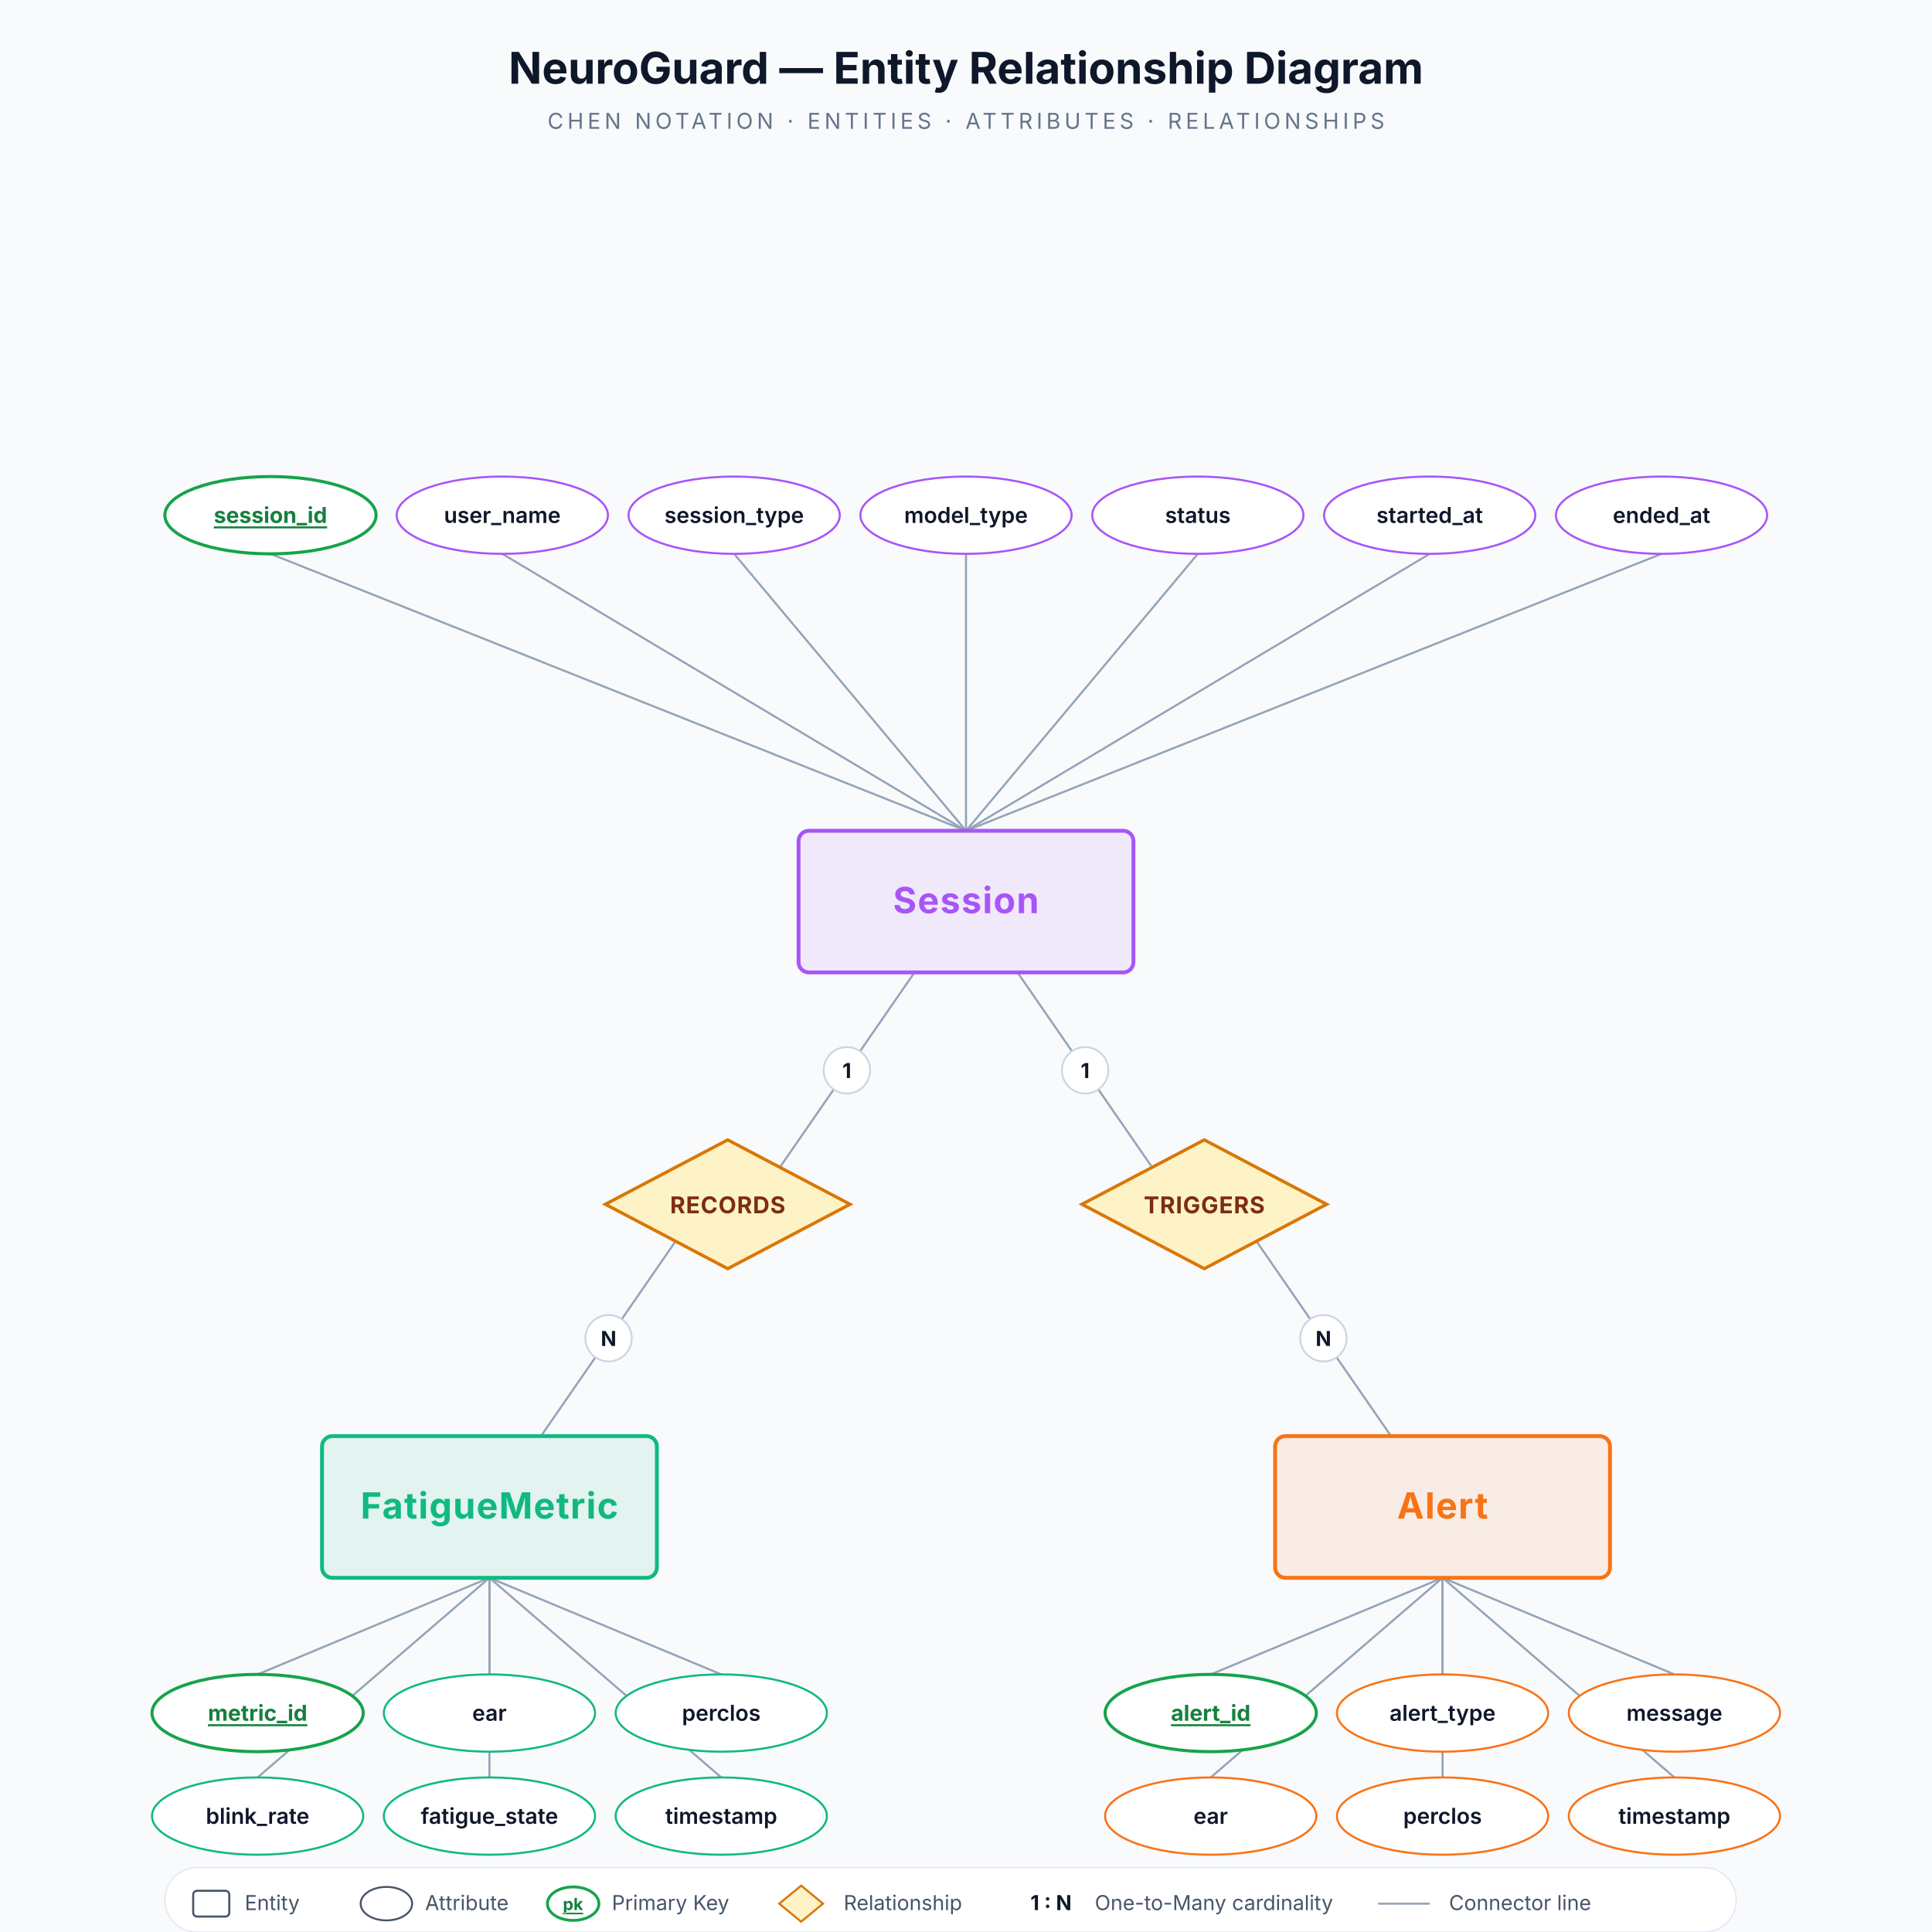
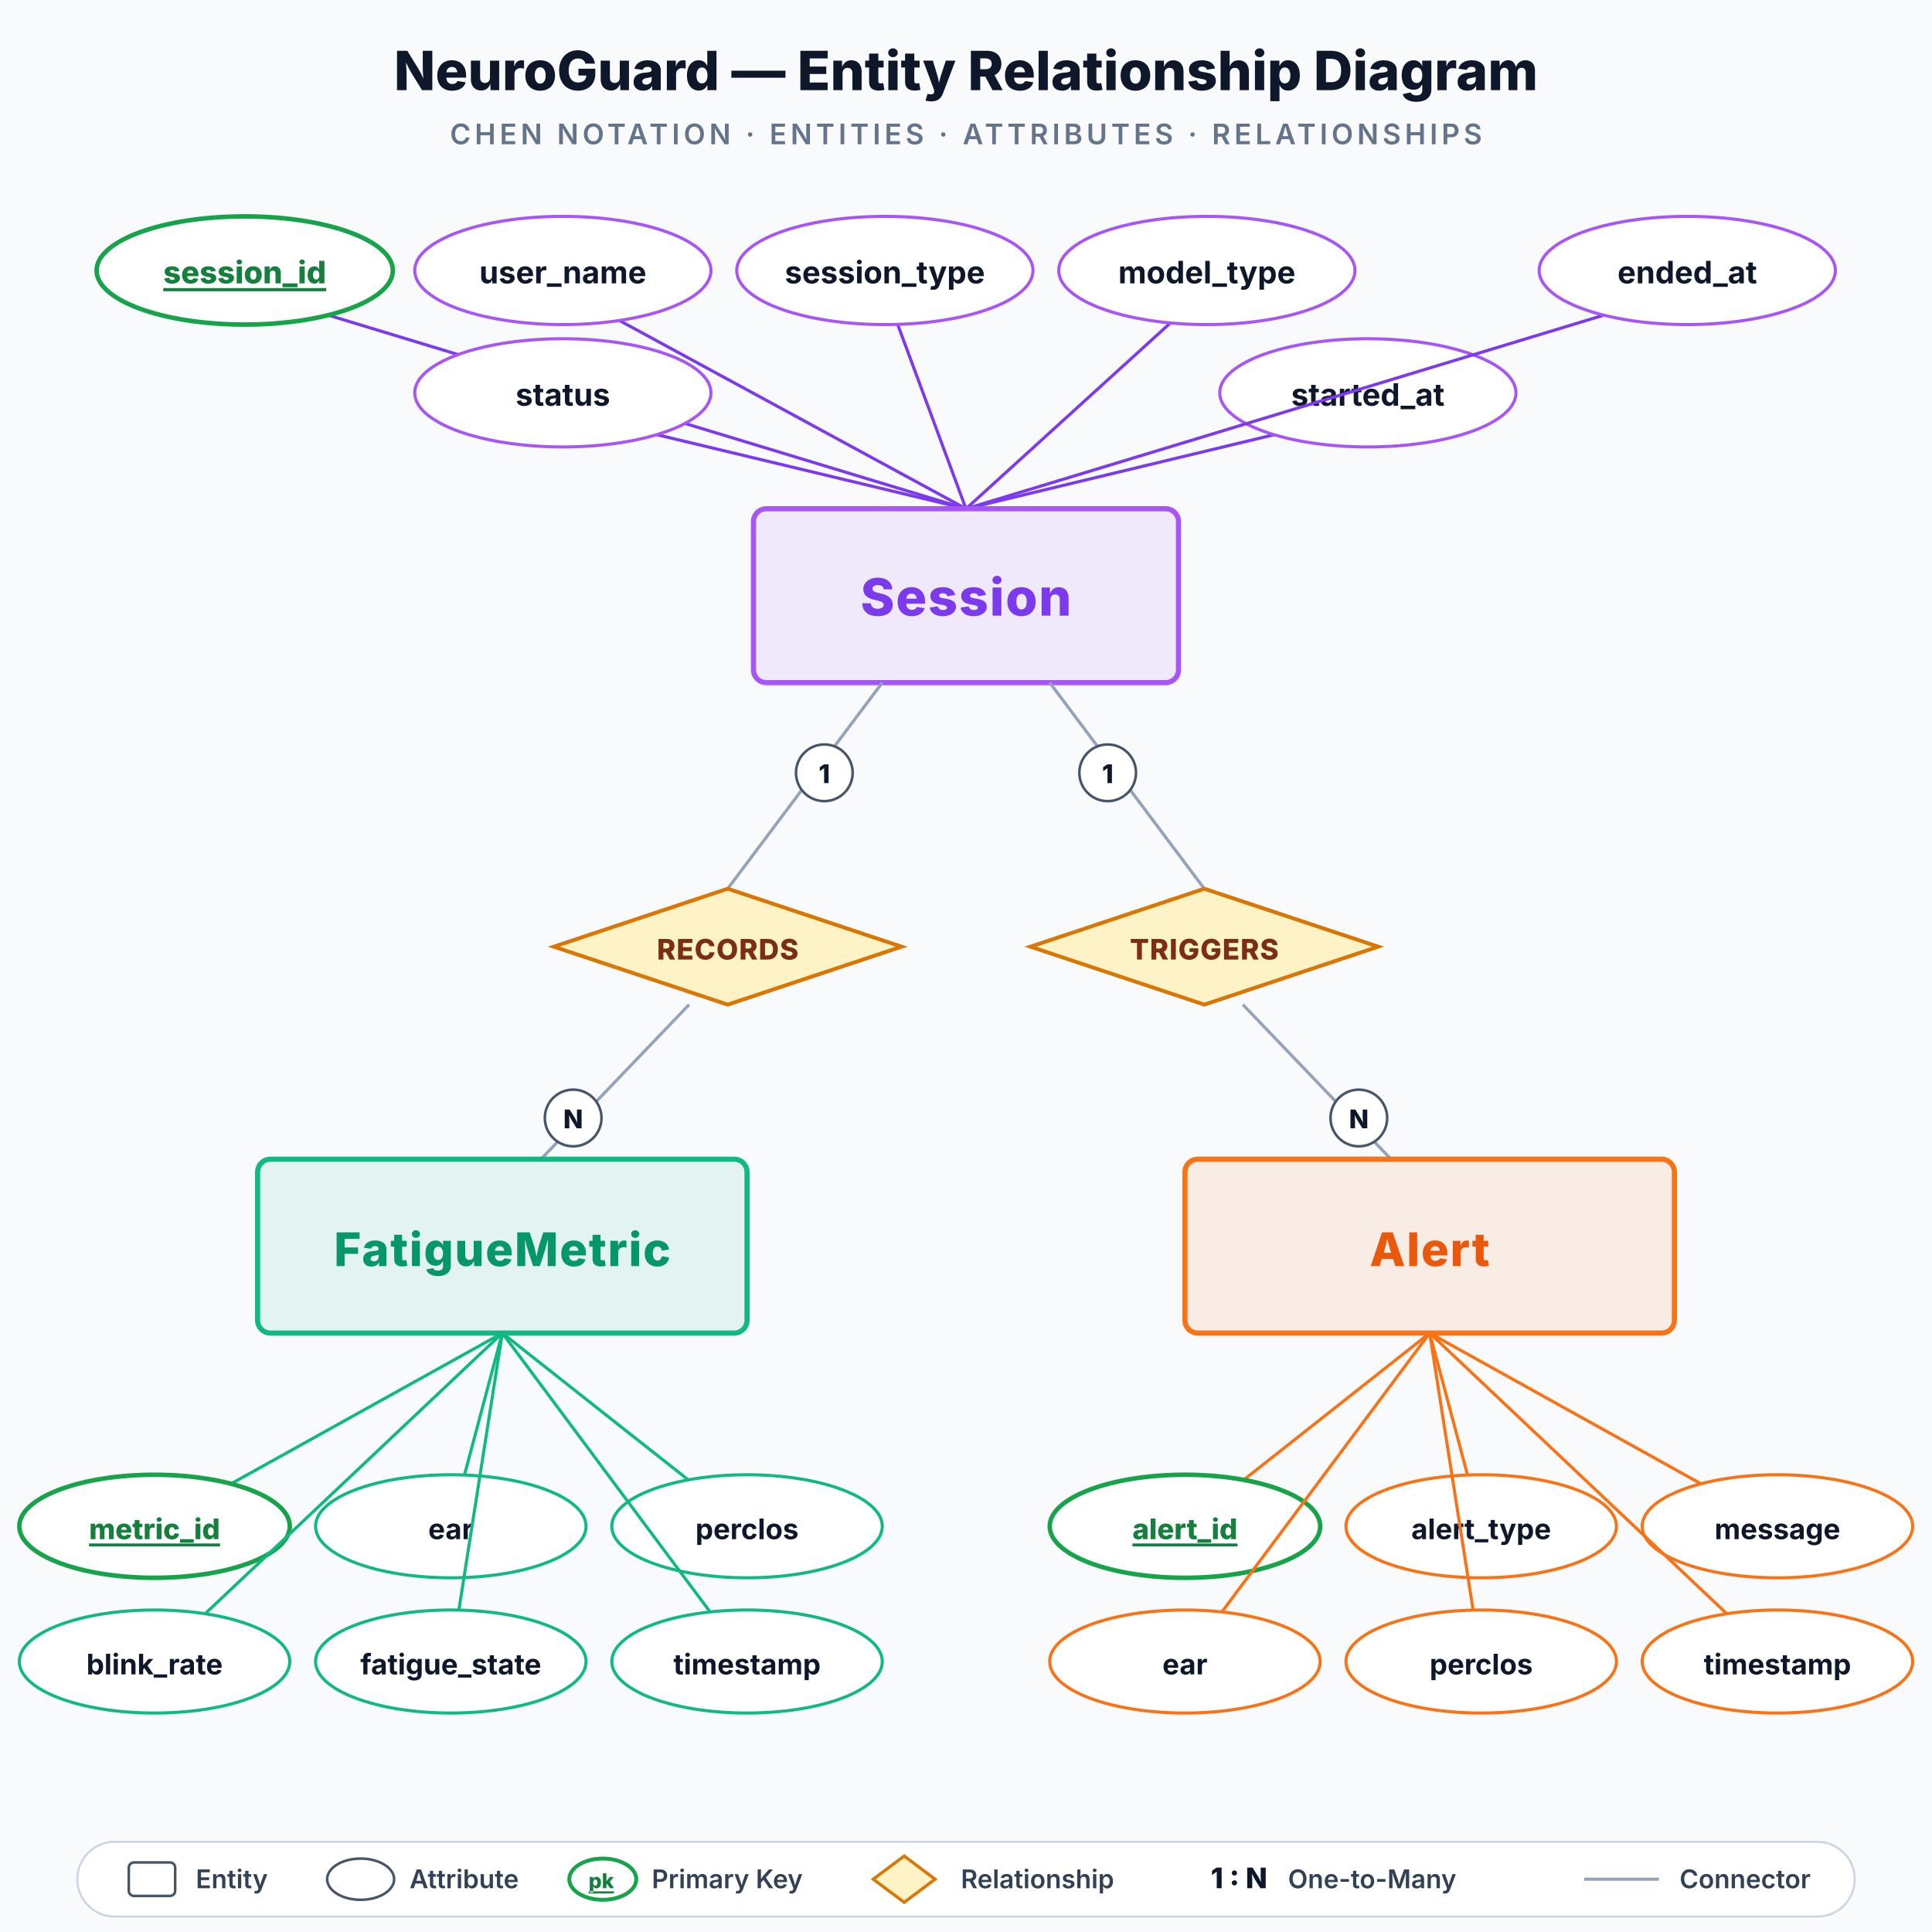
<svg xmlns="http://www.w3.org/2000/svg" viewBox="0 0 1500 1500" font-family="'Inter', system-ui, sans-serif">
  <rect width="1500" height="1500" fill="#f8fafc" />
-   <text x="750" y="65" text-anchor="middle" font-size="34" font-weight="700" fill="#0f172a">NeuroGuard — Entity Relationship Diagram</text>
-   <text x="750" y="100" text-anchor="middle" font-size="17" fill="#64748b" letter-spacing="3">CHEN NOTATION · ENTITIES · ATTRIBUTES · RELATIONSHIPS</text>
-   <line x1="210" y1="430" x2="750" y2="645" stroke="#94a3b8" stroke-width="1.6" />
-   <line x1="390" y1="430" x2="750" y2="645" stroke="#94a3b8" stroke-width="1.6" />
-   <line x1="570" y1="430" x2="750" y2="645" stroke="#94a3b8" stroke-width="1.6" />
-   <line x1="750" y1="430" x2="750" y2="645" stroke="#94a3b8" stroke-width="1.6" />
-   <line x1="930" y1="430" x2="750" y2="645" stroke="#94a3b8" stroke-width="1.6" />
-   <line x1="1110" y1="430" x2="750" y2="645" stroke="#94a3b8" stroke-width="1.6" />
-   <line x1="1290" y1="430" x2="750" y2="645" stroke="#94a3b8" stroke-width="1.6" />
-   <line x1="200" y1="1300" x2="380" y2="1225" stroke="#94a3b8" stroke-width="1.6" />
-   <line x1="380" y1="1300" x2="380" y2="1225" stroke="#94a3b8" stroke-width="1.6" />
-   <line x1="560" y1="1300" x2="380" y2="1225" stroke="#94a3b8" stroke-width="1.6" />
-   <line x1="200" y1="1380" x2="380" y2="1225" stroke="#94a3b8" stroke-width="1.6" />
-   <line x1="380" y1="1380" x2="380" y2="1225" stroke="#94a3b8" stroke-width="1.6" />
-   <line x1="560" y1="1380" x2="380" y2="1225" stroke="#94a3b8" stroke-width="1.6" />
-   <line x1="940" y1="1300" x2="1120" y2="1225" stroke="#94a3b8" stroke-width="1.6" />
-   <line x1="1120" y1="1300" x2="1120" y2="1225" stroke="#94a3b8" stroke-width="1.6" />
-   <line x1="1300" y1="1300" x2="1120" y2="1225" stroke="#94a3b8" stroke-width="1.6" />
-   <line x1="940" y1="1380" x2="1120" y2="1225" stroke="#94a3b8" stroke-width="1.6" />
-   <line x1="1120" y1="1380" x2="1120" y2="1225" stroke="#94a3b8" stroke-width="1.6" />
-   <line x1="1300" y1="1380" x2="1120" y2="1225" stroke="#94a3b8" stroke-width="1.6" />
-   <line x1="710" y1="755" x2="605" y2="907" stroke="#94a3b8" stroke-width="1.6" />
-   <line x1="525" y1="963" x2="420" y2="1115" stroke="#94a3b8" stroke-width="1.6" />
-   <line x1="790" y1="755" x2="895" y2="907" stroke="#94a3b8" stroke-width="1.6" />
-   <line x1="975" y1="963" x2="1080" y2="1115" stroke="#94a3b8" stroke-width="1.6" />
+   <text x="750" y="70" text-anchor="middle" font-size="42" font-weight="800" fill="#0f172a">NeuroGuard — Entity Relationship Diagram</text>
+   <text x="750" y="112" text-anchor="middle" font-size="22" fill="#64748b" letter-spacing="3" font-weight="600">CHEN NOTATION  ·  ENTITIES  ·  ATTRIBUTES  ·  RELATIONSHIPS</text>
  <g>
-     <circle cx="657.5" cy="831" r="18" fill="#ffffff" stroke="#cbd5e1" stroke-width="1.4" />
-     <text x="657.5" y="837" text-anchor="middle" font-size="16" font-weight="700" fill="#0f172a">1</text>
+     <line x1="190" y1="225" x2="750" y2="395" stroke="#7c3aed" stroke-width="2.4" />
+     <ellipse cx="190" cy="210" rx="115" ry="42" fill="#ffffff" stroke="#16a34a" stroke-width="3.5" />
+     <text x="190" y="220" text-anchor="middle" font-size="24" fill="#15803d" font-weight="800" text-decoration="underline">session_id</text>
  </g>
  <g>
-     <circle cx="472.5" cy="1039" r="18" fill="#ffffff" stroke="#cbd5e1" stroke-width="1.4" />
-     <text x="472.5" y="1045" text-anchor="middle" font-size="16" font-weight="700" fill="#0f172a">N</text>
+     <line x1="437" y1="225" x2="750" y2="395" stroke="#7c3aed" stroke-width="2.4" />
+     <ellipse cx="437" cy="210" rx="115" ry="42" fill="#ffffff" stroke="#a855f7" stroke-width="2.4" />
+     <text x="437" y="220" text-anchor="middle" font-size="24" fill="#0f172a" font-weight="700">user_name</text>
  </g>
  <g>
-     <circle cx="842.5" cy="831" r="18" fill="#ffffff" stroke="#cbd5e1" stroke-width="1.4" />
-     <text x="842.5" y="837" text-anchor="middle" font-size="16" font-weight="700" fill="#0f172a">1</text>
+     <line x1="687" y1="225" x2="750" y2="395" stroke="#7c3aed" stroke-width="2.4" />
+     <ellipse cx="687" cy="210" rx="115" ry="42" fill="#ffffff" stroke="#a855f7" stroke-width="2.4" />
+     <text x="687" y="220" text-anchor="middle" font-size="24" fill="#0f172a" font-weight="700">session_type</text>
  </g>
  <g>
-     <circle cx="1027.5" cy="1039" r="18" fill="#ffffff" stroke="#cbd5e1" stroke-width="1.4" />
-     <text x="1027.5" y="1045" text-anchor="middle" font-size="16" font-weight="700" fill="#0f172a">N</text>
+     <line x1="937" y1="225" x2="750" y2="395" stroke="#7c3aed" stroke-width="2.4" />
+     <ellipse cx="937" cy="210" rx="115" ry="42" fill="#ffffff" stroke="#a855f7" stroke-width="2.4" />
+     <text x="937" y="220" text-anchor="middle" font-size="24" fill="#0f172a" font-weight="700">model_type</text>
  </g>
  <g>
-     <rect x="620" y="645" width="260" height="110" rx="8" fill="#a855f7" opacity="0.10" />
-     <rect x="620" y="645" width="260" height="110" rx="8" fill="none" stroke="#a855f7" stroke-width="3" />
-     <text x="750" y="709" text-anchor="middle" font-size="28" font-weight="700" fill="#a855f7" letter-spacing="0.8">Session</text>
+     <line x1="437" y1="320" x2="750" y2="395" stroke="#7c3aed" stroke-width="2.4" />
+     <ellipse cx="437" cy="305" rx="115" ry="42" fill="#ffffff" stroke="#a855f7" stroke-width="2.4" />
+     <text x="437" y="315" text-anchor="middle" font-size="24" fill="#0f172a" font-weight="700">status</text>
  </g>
  <g>
-     <rect x="250" y="1115" width="260" height="110" rx="8" fill="#10b981" opacity="0.10" />
-     <rect x="250" y="1115" width="260" height="110" rx="8" fill="none" stroke="#10b981" stroke-width="3" />
-     <text x="380" y="1179" text-anchor="middle" font-size="28" font-weight="700" fill="#10b981" letter-spacing="0.8">FatigueMetric</text>
+     <line x1="1062" y1="320" x2="750" y2="395" stroke="#7c3aed" stroke-width="2.4" />
+     <ellipse cx="1062" cy="305" rx="115" ry="42" fill="#ffffff" stroke="#a855f7" stroke-width="2.4" />
+     <text x="1062" y="315" text-anchor="middle" font-size="24" fill="#0f172a" font-weight="700">started_at</text>
  </g>
  <g>
-     <rect x="990" y="1115" width="260" height="110" rx="8" fill="#f97316" opacity="0.10" />
-     <rect x="990" y="1115" width="260" height="110" rx="8" fill="none" stroke="#f97316" stroke-width="3" />
-     <text x="1120" y="1179" text-anchor="middle" font-size="28" font-weight="700" fill="#f97316" letter-spacing="0.8">Alert</text>
+     <line x1="1310" y1="225" x2="750" y2="395" stroke="#7c3aed" stroke-width="2.4" />
+     <ellipse cx="1310" cy="210" rx="115" ry="42" fill="#ffffff" stroke="#a855f7" stroke-width="2.4" />
+     <text x="1310" y="220" text-anchor="middle" font-size="24" fill="#0f172a" font-weight="700">ended_at</text>
  </g>
  <g>
-     <polygon points="565,885 660,935 565,985 470,935" fill="#fef3c7" stroke="#d97706" stroke-width="2.5" />
-     <text x="565" y="942" text-anchor="middle" font-size="18" font-weight="700" fill="#7c2d12" letter-spacing="0.5">RECORDS</text>
+     <rect x="585" y="395" width="330" height="135" rx="10" fill="#a855f7" opacity="0.10" />
+     <rect x="585" y="395" width="330" height="135" rx="10" fill="none" stroke="#a855f7" stroke-width="4" />
+     <text x="750" y="478" text-anchor="middle" font-size="40" font-weight="800" fill="#7c3aed" letter-spacing="1">Session</text>
+   </g>
+   <line x1="685" y1="530" x2="565" y2="690" stroke="#94a3b8" stroke-width="2.4" />
+   <g>
+     <circle cx="640" cy="600" r="22" fill="#ffffff" stroke="#475569" stroke-width="2" />
+     <text x="640" y="608" text-anchor="middle" font-size="20" font-weight="800" fill="#0f172a">1</text>
+   </g>
+   <line x1="535" y1="780" x2="420" y2="900" stroke="#94a3b8" stroke-width="2.4" />
+   <g>
+     <circle cx="445" cy="868" r="22" fill="#ffffff" stroke="#475569" stroke-width="2" />
+     <text x="445" y="876" text-anchor="middle" font-size="20" font-weight="800" fill="#0f172a">N</text>
+   </g>
+   <line x1="815" y1="530" x2="935" y2="690" stroke="#94a3b8" stroke-width="2.4" />
+   <g>
+     <circle cx="860" cy="600" r="22" fill="#ffffff" stroke="#475569" stroke-width="2" />
+     <text x="860" y="608" text-anchor="middle" font-size="20" font-weight="800" fill="#0f172a">1</text>
+   </g>
+   <line x1="965" y1="780" x2="1080" y2="900" stroke="#94a3b8" stroke-width="2.4" />
+   <g>
+     <circle cx="1055" cy="868" r="22" fill="#ffffff" stroke="#475569" stroke-width="2" />
+     <text x="1055" y="876" text-anchor="middle" font-size="20" font-weight="800" fill="#0f172a">N</text>
  </g>
  <g>
-     <polygon points="935,885 1030,935 935,985 840,935" fill="#fef3c7" stroke="#d97706" stroke-width="2.5" />
-     <text x="935" y="942" text-anchor="middle" font-size="18" font-weight="700" fill="#7c2d12" letter-spacing="0.5">TRIGGERS</text>
+     <polygon points="430,735 565,690 700,735 565,780" fill="#fef3c7" stroke="#d97706" stroke-width="3" />
+     <text x="565" y="745" text-anchor="middle" font-size="22" font-weight="800" fill="#7c2d12" letter-spacing="0.6">RECORDS</text>
  </g>
  <g>
-     <ellipse cx="210" cy="400" rx="82" ry="30" fill="#ffffff" stroke="#16a34a" stroke-width="2.4" />
-     <text x="210" y="406" text-anchor="middle" font-size="17" fill="#15803d" font-weight="700" text-decoration="underline">session_id</text>
+     <polygon points="800,735 935,690 1070,735 935,780" fill="#fef3c7" stroke="#d97706" stroke-width="3" />
+     <text x="935" y="745" text-anchor="middle" font-size="22" font-weight="800" fill="#7c2d12" letter-spacing="0.6">TRIGGERS</text>
  </g>
  <g>
-     <ellipse cx="390" cy="400" rx="82" ry="30" fill="#ffffff" stroke="#a855f7" stroke-width="1.6" />
-     <text x="390" y="406" text-anchor="middle" font-size="17" fill="#0f172a" font-weight="600">user_name</text>
+     <rect x="200" y="900" width="380" height="135" rx="10" fill="#10b981" opacity="0.10" />
+     <rect x="200" y="900" width="380" height="135" rx="10" fill="none" stroke="#10b981" stroke-width="4" />
+     <text x="390" y="983" text-anchor="middle" font-size="36" font-weight="800" fill="#059669" letter-spacing="1">FatigueMetric</text>
  </g>
  <g>
-     <ellipse cx="570" cy="400" rx="82" ry="30" fill="#ffffff" stroke="#a855f7" stroke-width="1.6" />
-     <text x="570" y="406" text-anchor="middle" font-size="17" fill="#0f172a" font-weight="600">session_type</text>
+     <rect x="920" y="900" width="380" height="135" rx="10" fill="#f97316" opacity="0.10" />
+     <rect x="920" y="900" width="380" height="135" rx="10" fill="none" stroke="#f97316" stroke-width="4" />
+     <text x="1110" y="983" text-anchor="middle" font-size="36" font-weight="800" fill="#ea580c" letter-spacing="1">Alert</text>
  </g>
  <g>
-     <ellipse cx="750" cy="400" rx="82" ry="30" fill="#ffffff" stroke="#a855f7" stroke-width="1.6" />
-     <text x="750" y="406" text-anchor="middle" font-size="17" fill="#0f172a" font-weight="600">model_type</text>
+     <line x1="120" y1="1185" x2="390" y2="1035" stroke="#10b981" stroke-width="2.4" />
+     <ellipse cx="120" cy="1185" rx="105" ry="40" fill="#ffffff" stroke="#16a34a" stroke-width="3.5" />
+     <text x="120" y="1195" text-anchor="middle" font-size="22" fill="#15803d" font-weight="800" text-decoration="underline">metric_id</text>
  </g>
  <g>
-     <ellipse cx="930" cy="400" rx="82" ry="30" fill="#ffffff" stroke="#a855f7" stroke-width="1.6" />
-     <text x="930" y="406" text-anchor="middle" font-size="17" fill="#0f172a" font-weight="600">status</text>
+     <line x1="350" y1="1185" x2="390" y2="1035" stroke="#10b981" stroke-width="2.4" />
+     <ellipse cx="350" cy="1185" rx="105" ry="40" fill="#ffffff" stroke="#10b981" stroke-width="2.4" />
+     <text x="350" y="1195" text-anchor="middle" font-size="22" fill="#0f172a" font-weight="700">ear</text>
  </g>
  <g>
-     <ellipse cx="1110" cy="400" rx="82" ry="30" fill="#ffffff" stroke="#a855f7" stroke-width="1.6" />
-     <text x="1110" y="406" text-anchor="middle" font-size="17" fill="#0f172a" font-weight="600">started_at</text>
+     <line x1="580" y1="1185" x2="390" y2="1035" stroke="#10b981" stroke-width="2.4" />
+     <ellipse cx="580" cy="1185" rx="105" ry="40" fill="#ffffff" stroke="#10b981" stroke-width="2.4" />
+     <text x="580" y="1195" text-anchor="middle" font-size="22" fill="#0f172a" font-weight="700">perclos</text>
  </g>
  <g>
-     <ellipse cx="1290" cy="400" rx="82" ry="30" fill="#ffffff" stroke="#a855f7" stroke-width="1.6" />
-     <text x="1290" y="406" text-anchor="middle" font-size="17" fill="#0f172a" font-weight="600">ended_at</text>
+     <line x1="120" y1="1290" x2="390" y2="1035" stroke="#10b981" stroke-width="2.4" />
+     <ellipse cx="120" cy="1290" rx="105" ry="40" fill="#ffffff" stroke="#10b981" stroke-width="2.4" />
+     <text x="120" y="1300" text-anchor="middle" font-size="22" fill="#0f172a" font-weight="700">blink_rate</text>
  </g>
  <g>
-     <ellipse cx="200" cy="1330" rx="82" ry="30" fill="#ffffff" stroke="#16a34a" stroke-width="2.4" />
-     <text x="200" y="1336" text-anchor="middle" font-size="17" fill="#15803d" font-weight="700" text-decoration="underline">metric_id</text>
+     <line x1="350" y1="1290" x2="390" y2="1035" stroke="#10b981" stroke-width="2.4" />
+     <ellipse cx="350" cy="1290" rx="105" ry="40" fill="#ffffff" stroke="#10b981" stroke-width="2.4" />
+     <text x="350" y="1300" text-anchor="middle" font-size="22" fill="#0f172a" font-weight="700">fatigue_state</text>
  </g>
  <g>
-     <ellipse cx="380" cy="1330" rx="82" ry="30" fill="#ffffff" stroke="#10b981" stroke-width="1.6" />
-     <text x="380" y="1336" text-anchor="middle" font-size="17" fill="#0f172a" font-weight="600">ear</text>
+     <line x1="580" y1="1290" x2="390" y2="1035" stroke="#10b981" stroke-width="2.4" />
+     <ellipse cx="580" cy="1290" rx="105" ry="40" fill="#ffffff" stroke="#10b981" stroke-width="2.4" />
+     <text x="580" y="1300" text-anchor="middle" font-size="22" fill="#0f172a" font-weight="700">timestamp</text>
  </g>
  <g>
-     <ellipse cx="560" cy="1330" rx="82" ry="30" fill="#ffffff" stroke="#10b981" stroke-width="1.6" />
-     <text x="560" y="1336" text-anchor="middle" font-size="17" fill="#0f172a" font-weight="600">perclos</text>
+     <line x1="920" y1="1185" x2="1110" y2="1035" stroke="#f97316" stroke-width="2.4" />
+     <ellipse cx="920" cy="1185" rx="105" ry="40" fill="#ffffff" stroke="#16a34a" stroke-width="3.5" />
+     <text x="920" y="1195" text-anchor="middle" font-size="22" fill="#15803d" font-weight="800" text-decoration="underline">alert_id</text>
  </g>
  <g>
-     <ellipse cx="200" cy="1410" rx="82" ry="30" fill="#ffffff" stroke="#10b981" stroke-width="1.6" />
-     <text x="200" y="1416" text-anchor="middle" font-size="17" fill="#0f172a" font-weight="600">blink_rate</text>
+     <line x1="1150" y1="1185" x2="1110" y2="1035" stroke="#f97316" stroke-width="2.4" />
+     <ellipse cx="1150" cy="1185" rx="105" ry="40" fill="#ffffff" stroke="#f97316" stroke-width="2.4" />
+     <text x="1150" y="1195" text-anchor="middle" font-size="22" fill="#0f172a" font-weight="700">alert_type</text>
  </g>
  <g>
-     <ellipse cx="380" cy="1410" rx="82" ry="30" fill="#ffffff" stroke="#10b981" stroke-width="1.6" />
-     <text x="380" y="1416" text-anchor="middle" font-size="17" fill="#0f172a" font-weight="600">fatigue_state</text>
+     <line x1="1380" y1="1185" x2="1110" y2="1035" stroke="#f97316" stroke-width="2.4" />
+     <ellipse cx="1380" cy="1185" rx="105" ry="40" fill="#ffffff" stroke="#f97316" stroke-width="2.4" />
+     <text x="1380" y="1195" text-anchor="middle" font-size="22" fill="#0f172a" font-weight="700">message</text>
  </g>
  <g>
-     <ellipse cx="560" cy="1410" rx="82" ry="30" fill="#ffffff" stroke="#10b981" stroke-width="1.6" />
-     <text x="560" y="1416" text-anchor="middle" font-size="17" fill="#0f172a" font-weight="600">timestamp</text>
+     <line x1="920" y1="1290" x2="1110" y2="1035" stroke="#f97316" stroke-width="2.4" />
+     <ellipse cx="920" cy="1290" rx="105" ry="40" fill="#ffffff" stroke="#f97316" stroke-width="2.4" />
+     <text x="920" y="1300" text-anchor="middle" font-size="22" fill="#0f172a" font-weight="700">ear</text>
  </g>
  <g>
-     <ellipse cx="940" cy="1330" rx="82" ry="30" fill="#ffffff" stroke="#16a34a" stroke-width="2.4" />
-     <text x="940" y="1336" text-anchor="middle" font-size="17" fill="#15803d" font-weight="700" text-decoration="underline">alert_id</text>
+     <line x1="1150" y1="1290" x2="1110" y2="1035" stroke="#f97316" stroke-width="2.4" />
+     <ellipse cx="1150" cy="1290" rx="105" ry="40" fill="#ffffff" stroke="#f97316" stroke-width="2.4" />
+     <text x="1150" y="1300" text-anchor="middle" font-size="22" fill="#0f172a" font-weight="700">perclos</text>
  </g>
  <g>
-     <ellipse cx="1120" cy="1330" rx="82" ry="30" fill="#ffffff" stroke="#f97316" stroke-width="1.6" />
-     <text x="1120" y="1336" text-anchor="middle" font-size="17" fill="#0f172a" font-weight="600">alert_type</text>
+     <line x1="1380" y1="1290" x2="1110" y2="1035" stroke="#f97316" stroke-width="2.4" />
+     <ellipse cx="1380" cy="1290" rx="105" ry="40" fill="#ffffff" stroke="#f97316" stroke-width="2.4" />
+     <text x="1380" y="1300" text-anchor="middle" font-size="22" fill="#0f172a" font-weight="700">timestamp</text>
  </g>
-   <g>
-     <ellipse cx="1300" cy="1330" rx="82" ry="30" fill="#ffffff" stroke="#f97316" stroke-width="1.6" />
-     <text x="1300" y="1336" text-anchor="middle" font-size="17" fill="#0f172a" font-weight="600">message</text>
-   </g>
-   <g>
-     <ellipse cx="940" cy="1410" rx="82" ry="30" fill="#ffffff" stroke="#f97316" stroke-width="1.6" />
-     <text x="940" y="1416" text-anchor="middle" font-size="17" fill="#0f172a" font-weight="600">ear</text>
-   </g>
-   <g>
-     <ellipse cx="1120" cy="1410" rx="82" ry="30" fill="#ffffff" stroke="#f97316" stroke-width="1.6" />
-     <text x="1120" y="1416" text-anchor="middle" font-size="17" fill="#0f172a" font-weight="600">perclos</text>
-   </g>
-   <g>
-     <ellipse cx="1300" cy="1410" rx="82" ry="30" fill="#ffffff" stroke="#f97316" stroke-width="1.6" />
-     <text x="1300" y="1416" text-anchor="middle" font-size="17" fill="#0f172a" font-weight="600">timestamp</text>
-   </g>
-   <g transform="translate(150, 1480)">
-     <rect x="-22" y="-30" width="1220" height="50" rx="25" fill="#ffffff" stroke="#e2e8f0" />
-     <rect x="0" y="-12" width="28" height="20" rx="3" fill="#ffffff" stroke="#475569" stroke-width="1.6" />
-     <text x="40" y="3" font-size="16" fill="#475569">Entity</text>
-     <ellipse cx="150" cy="-2" rx="20" ry="13" fill="#ffffff" stroke="#475569" stroke-width="1.5" />
-     <text x="180" y="3" font-size="16" fill="#475569">Attribute</text>
-     <ellipse cx="295" cy="-2" rx="20" ry="13" fill="#ffffff" stroke="#16a34a" stroke-width="2.2" />
-     <text x="287" y="3" font-size="13" fill="#15803d" font-weight="700" text-decoration="underline">pk</text>
-     <text x="325" y="3" font-size="16" fill="#475569">Primary Key</text>
-     <polygon points="455,-2 472,-16 489,-2 472,12" fill="#fef3c7" stroke="#d97706" stroke-width="1.6" />
-     <text x="505" y="3" font-size="16" fill="#475569">Relationship</text>
-     <text x="650" y="3" font-size="16" font-weight="700" fill="#0f172a">1 : N</text>
-     <text x="700" y="3" font-size="16" fill="#475569">One-to-Many cardinality</text>
-     <line x1="920" y1="-2" x2="960" y2="-2" stroke="#94a3b8" stroke-width="1.6" />
-     <text x="975" y="3" font-size="16" fill="#475569">Connector line</text>
+   <g transform="translate(60, 1430)">
+     <rect x="0" y="0" width="1380" height="58" rx="29" fill="#ffffff" stroke="#cbd5e1" stroke-width="1.6" />
+     <rect x="40" y="16" width="36" height="26" rx="4" fill="#ffffff" stroke="#475569" stroke-width="2" />
+     <text x="92" y="36" font-size="20" fill="#334155" font-weight="600">Entity</text>
+     <ellipse cx="220" cy="29" rx="26" ry="16" fill="#ffffff" stroke="#475569" stroke-width="2" />
+     <text x="258" y="36" font-size="20" fill="#334155" font-weight="600">Attribute</text>
+     <ellipse cx="408" cy="29" rx="26" ry="16" fill="#ffffff" stroke="#16a34a" stroke-width="3" />
+     <text x="397" y="36" font-size="16" fill="#15803d" font-weight="800" text-decoration="underline">pk</text>
+     <text x="446" y="36" font-size="20" fill="#334155" font-weight="600">Primary Key</text>
+     <polygon points="618,29 642,11 666,29 642,47" fill="#fef3c7" stroke="#d97706" stroke-width="2.4" />
+     <text x="686" y="36" font-size="20" fill="#334155" font-weight="600">Relationship</text>
+     <text x="880" y="36" font-size="22" font-weight="800" fill="#0f172a">1 : N</text>
+     <text x="940" y="36" font-size="20" fill="#334155" font-weight="600">One-to-Many</text>
+     <line x1="1170" y1="29" x2="1228" y2="29" stroke="#94a3b8" stroke-width="2.4" />
+     <text x="1244" y="36" font-size="20" fill="#334155" font-weight="600">Connector</text>
  </g>
</svg>
